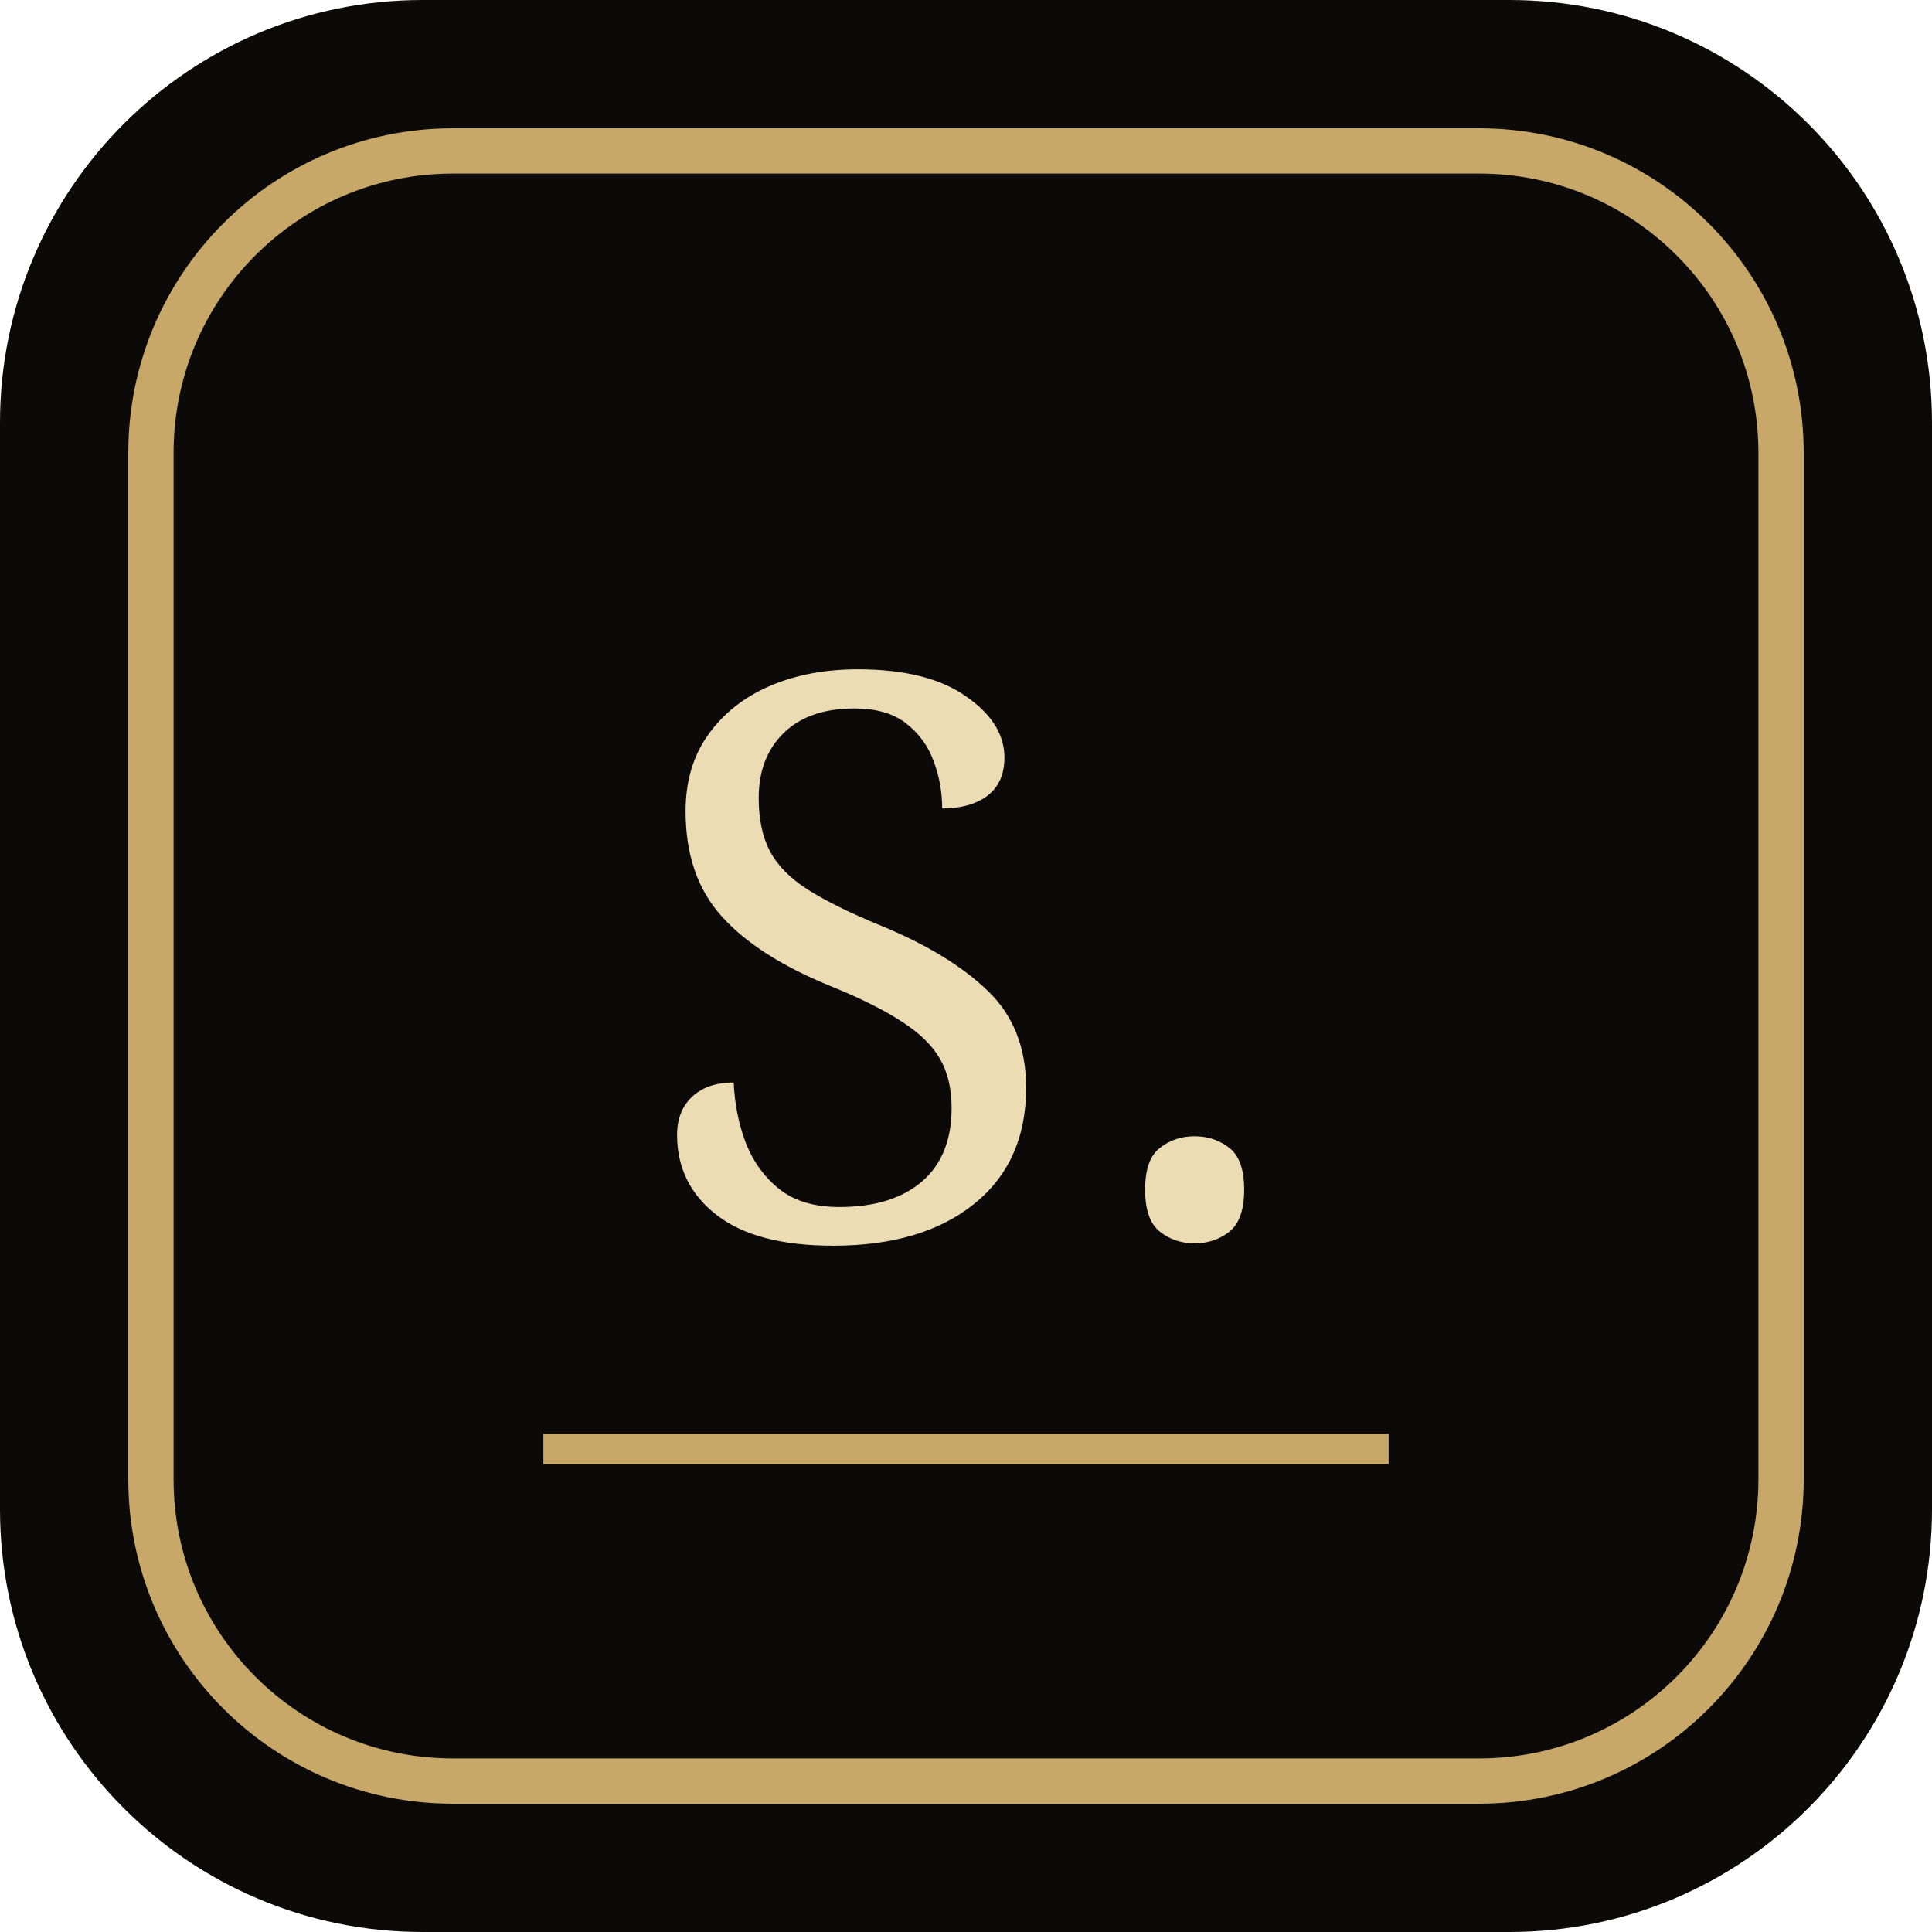
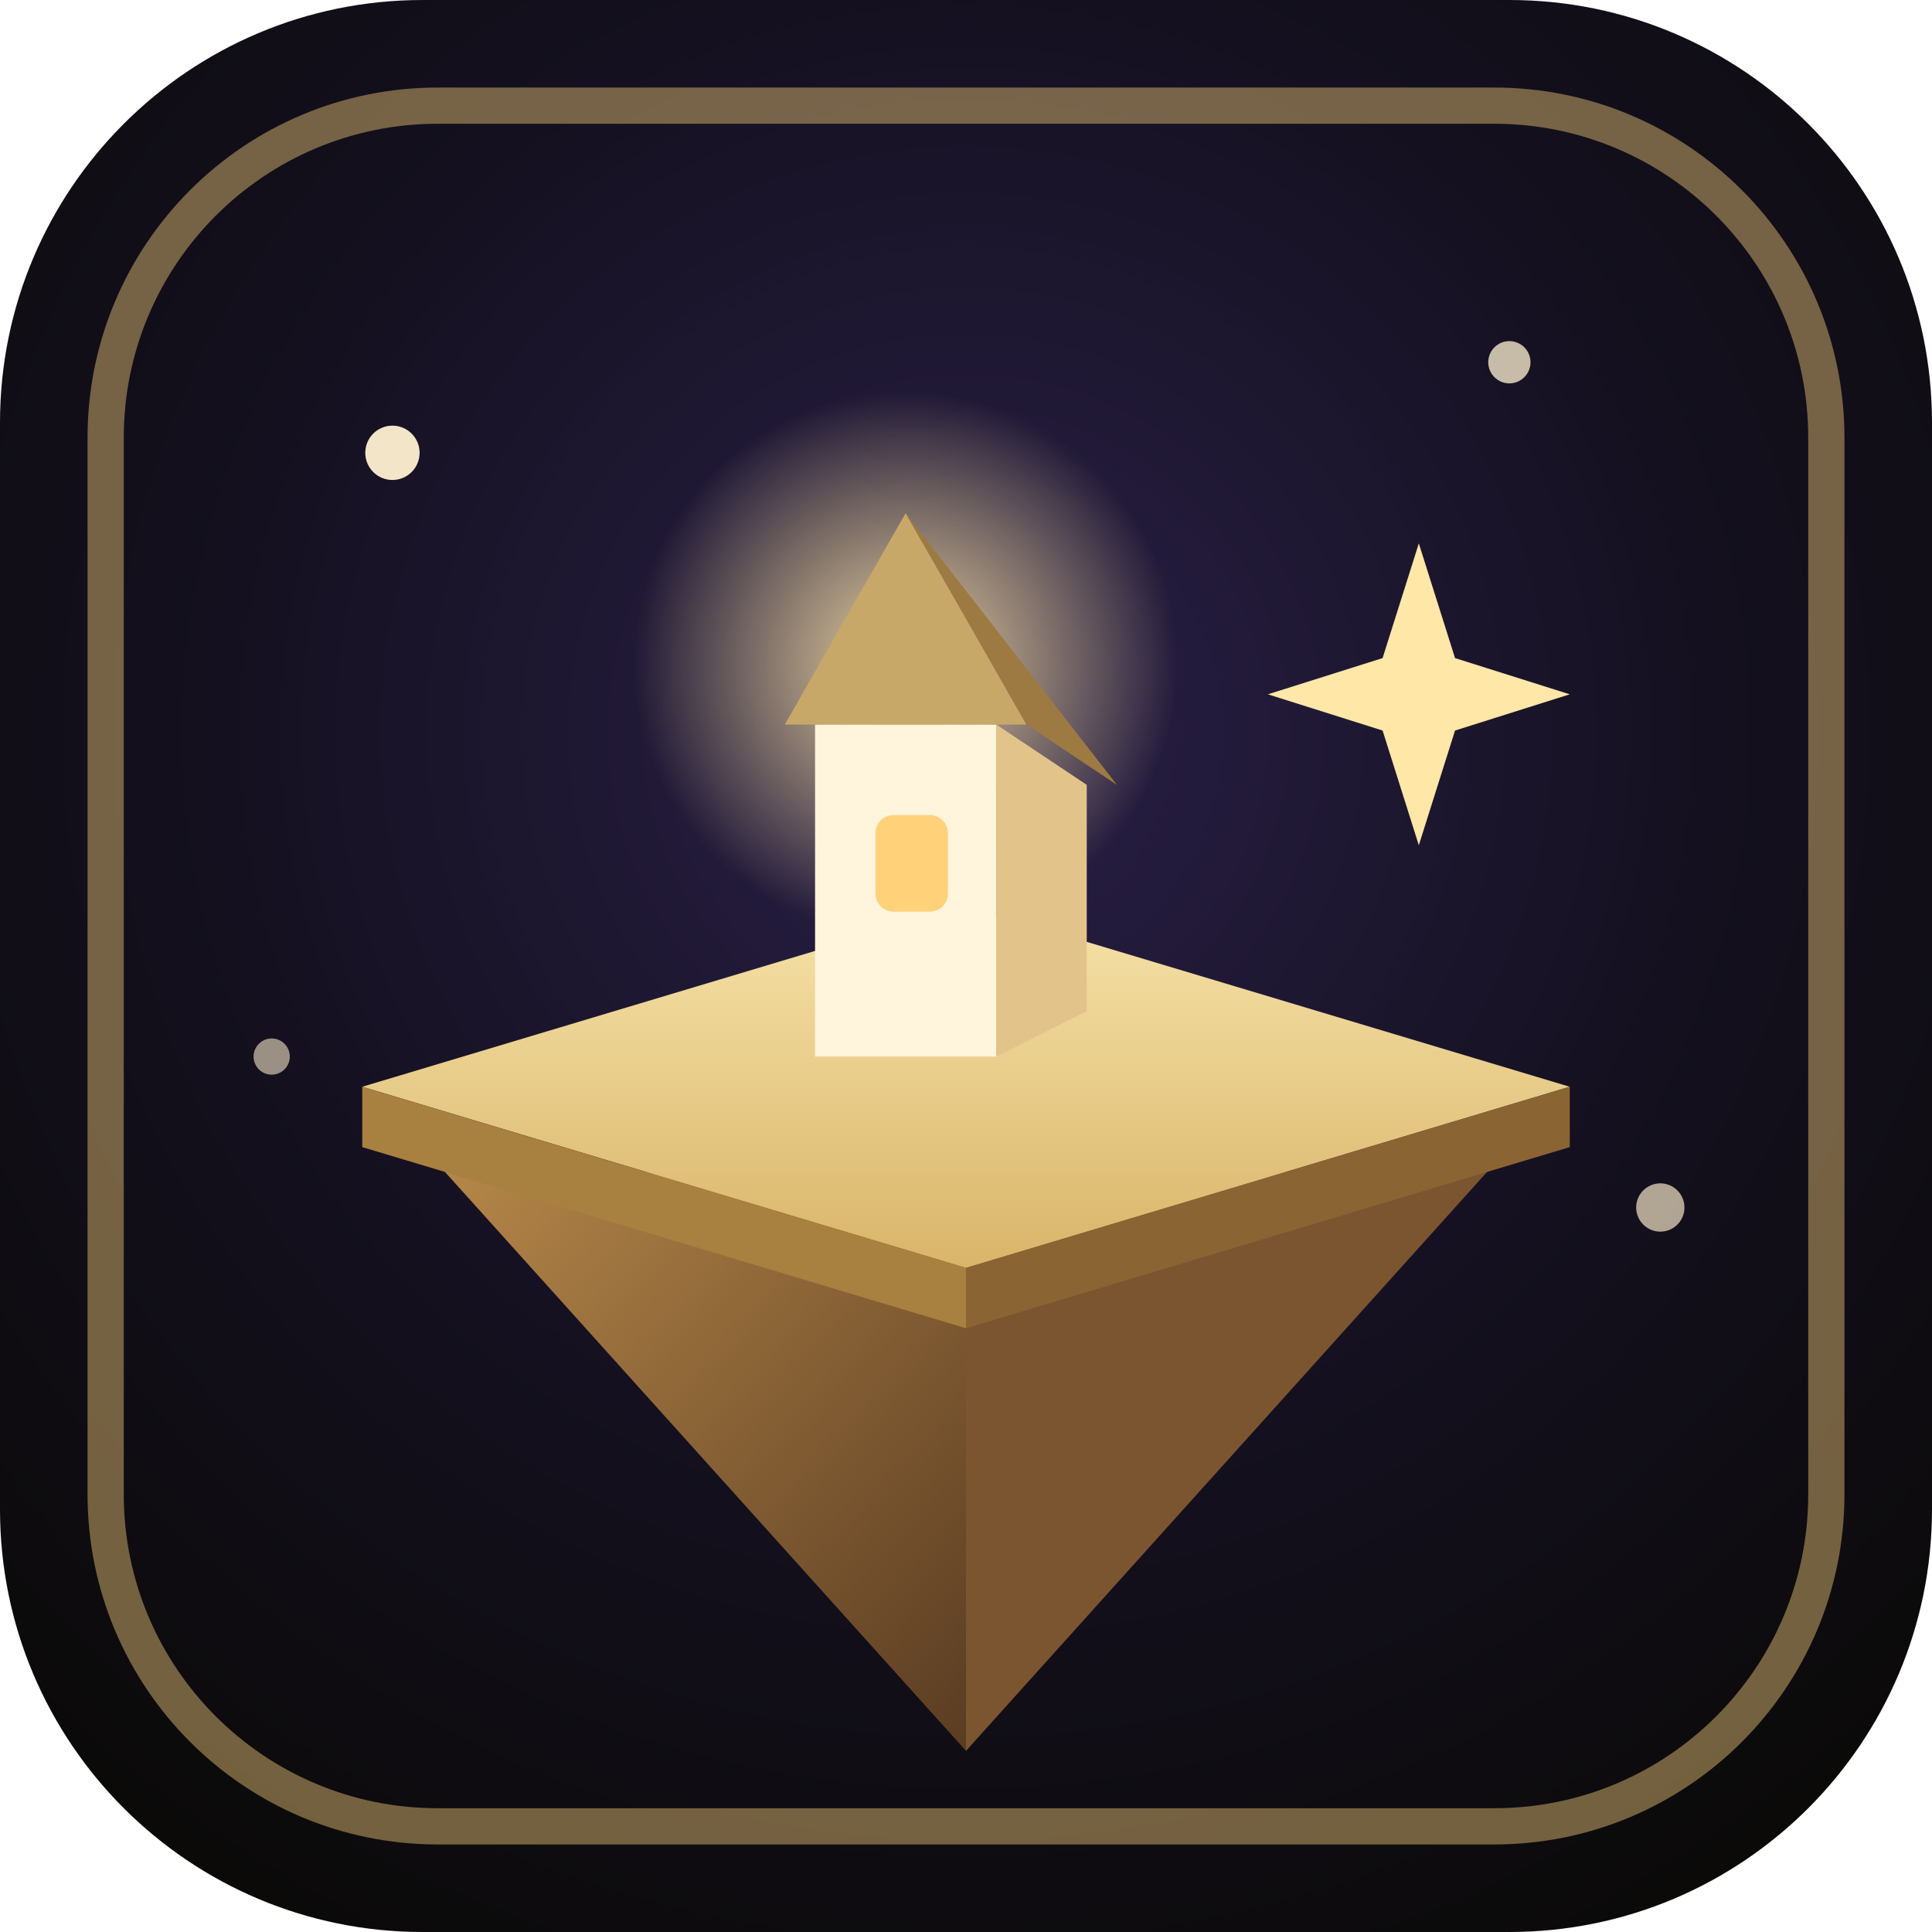
<svg xmlns="http://www.w3.org/2000/svg" viewBox="0 0 64 64">
-   <rect width="64" height="64" rx="14" fill="#0b0a09" />
-   <rect x="5" y="5" width="54" height="54" rx="10" fill="none" stroke="#c8a869" stroke-width="1.5" />
-   <text x="32" y="41" text-anchor="middle" font-family="Georgia,serif" font-size="26" fill="#ecdcb4" letter-spacing="1">S.</text>
-   <line x1="18" y1="48" x2="46" y2="48" stroke="#c8a869" stroke-width="1" />
+   <defs>
+     <radialGradient id="sky" cx="0.5" cy="0.38" r="0.7">
+       <stop offset="0" stop-color="#2a2048" />
+       <stop offset="0.55" stop-color="#14101f" />
+       <stop offset="1" stop-color="#0b0a09" />
+     </radialGradient>
+     <linearGradient id="top" x1="0" y1="0" x2="0" y2="1">
+       <stop offset="0" stop-color="#f6e2a8" />
+       <stop offset="1" stop-color="#d9b56a" />
+     </linearGradient>
+     <linearGradient id="rock" x1="0" y1="0" x2="1" y2="1">
+       <stop offset="0" stop-color="#b8894a" />
+       <stop offset="1" stop-color="#5a3c22" />
+     </linearGradient>
+     <radialGradient id="glow" cx="0.5" cy="0.5" r="0.5">
+       <stop offset="0" stop-color="#ffe7a8" stop-opacity="0.9" />
+       <stop offset="1" stop-color="#ffe7a8" stop-opacity="0" />
+     </radialGradient>
+   </defs>
+   <rect width="64" height="64" rx="14" fill="url(#sky)" />
+   <rect x="3.5" y="3.5" width="57" height="57" rx="11" fill="none" stroke="#c8a869" stroke-opacity="0.55" stroke-width="1.2" />
+   <circle cx="13" cy="15" r="0.9" fill="#f3e6c8" />
+   <circle cx="50" cy="12" r="0.7" fill="#f3e6c8" opacity="0.8" />
+   <circle cx="9" cy="35" r="0.6" fill="#f3e6c8" opacity="0.6" />
+   <circle cx="55" cy="40" r="0.8" fill="#f3e6c8" opacity="0.7" />
+   <path d="M47 18 L48.2 21.8 L52 23 L48.2 24.2 L47 28 L45.8 24.2 L42 23 L45.8 21.8 Z" fill="#ffe7a8" />
+   <circle cx="30" cy="22" r="9" fill="url(#glow)" />
+   <path d="M14 38 L32 58 L32 40 Z" fill="url(#rock)" />
+   <path d="M50 38 L32 58 L32 40 Z" fill="#7a5530" />
+   <path d="M12 36 L32 30 L52 36 L32 42 Z" fill="url(#top)" />
+   <path d="M12 36 L32 42 L32 44 L12 38 Z" fill="#a8803f" />
+   <path d="M52 36 L32 42 L32 44 L52 38 Z" fill="#8a6533" />
+   <path d="M27 35 L27 24 L33 24 L33 35 Z" fill="#fff4dc" />
+   <path d="M33 24 L36 26 L36 33.5 L33 35 Z" fill="#e2c48a" />
+   <path d="M26 24 L30 17 L34 24 Z" fill="#c8a869" />
+   <path d="M34 24 L30 17 L37 26 Z" fill="#9c7a42" />
+   <rect x="29" y="27" width="2.4" height="3.2" rx="0.6" fill="#ffd27a" />
</svg>
